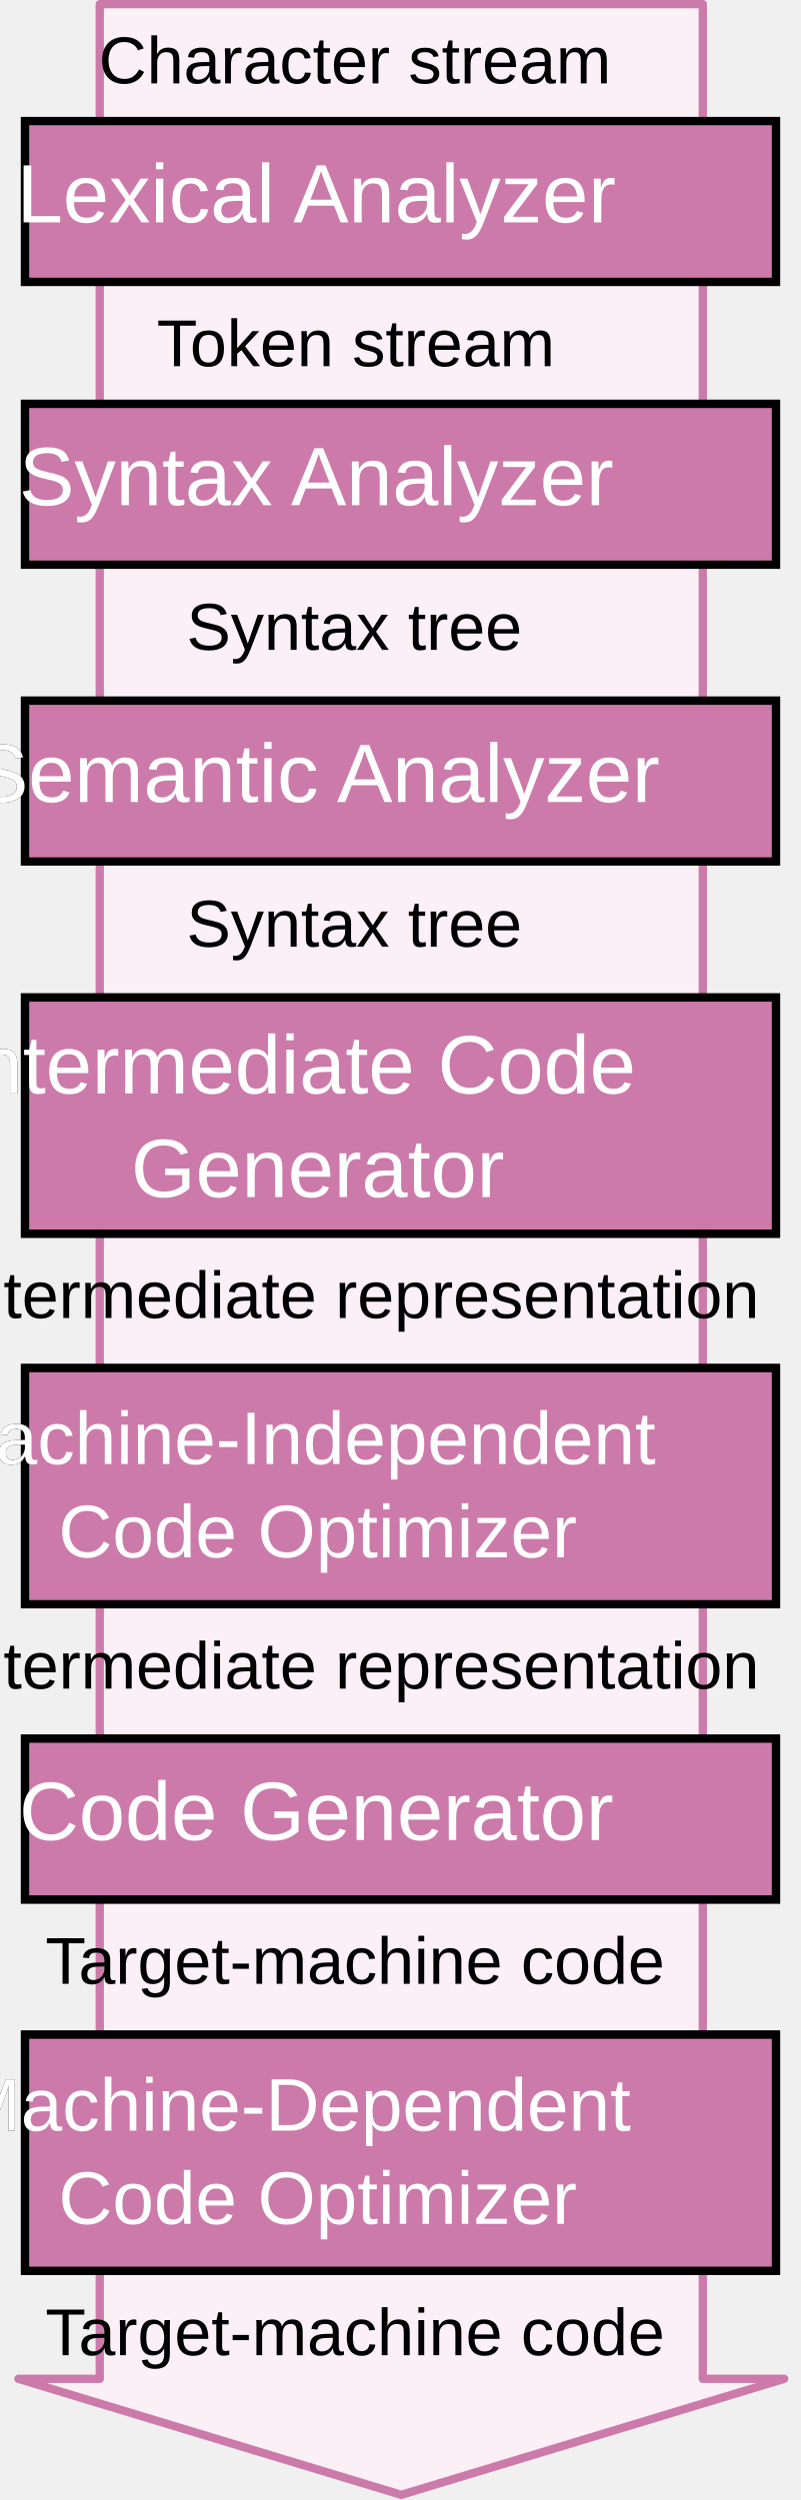
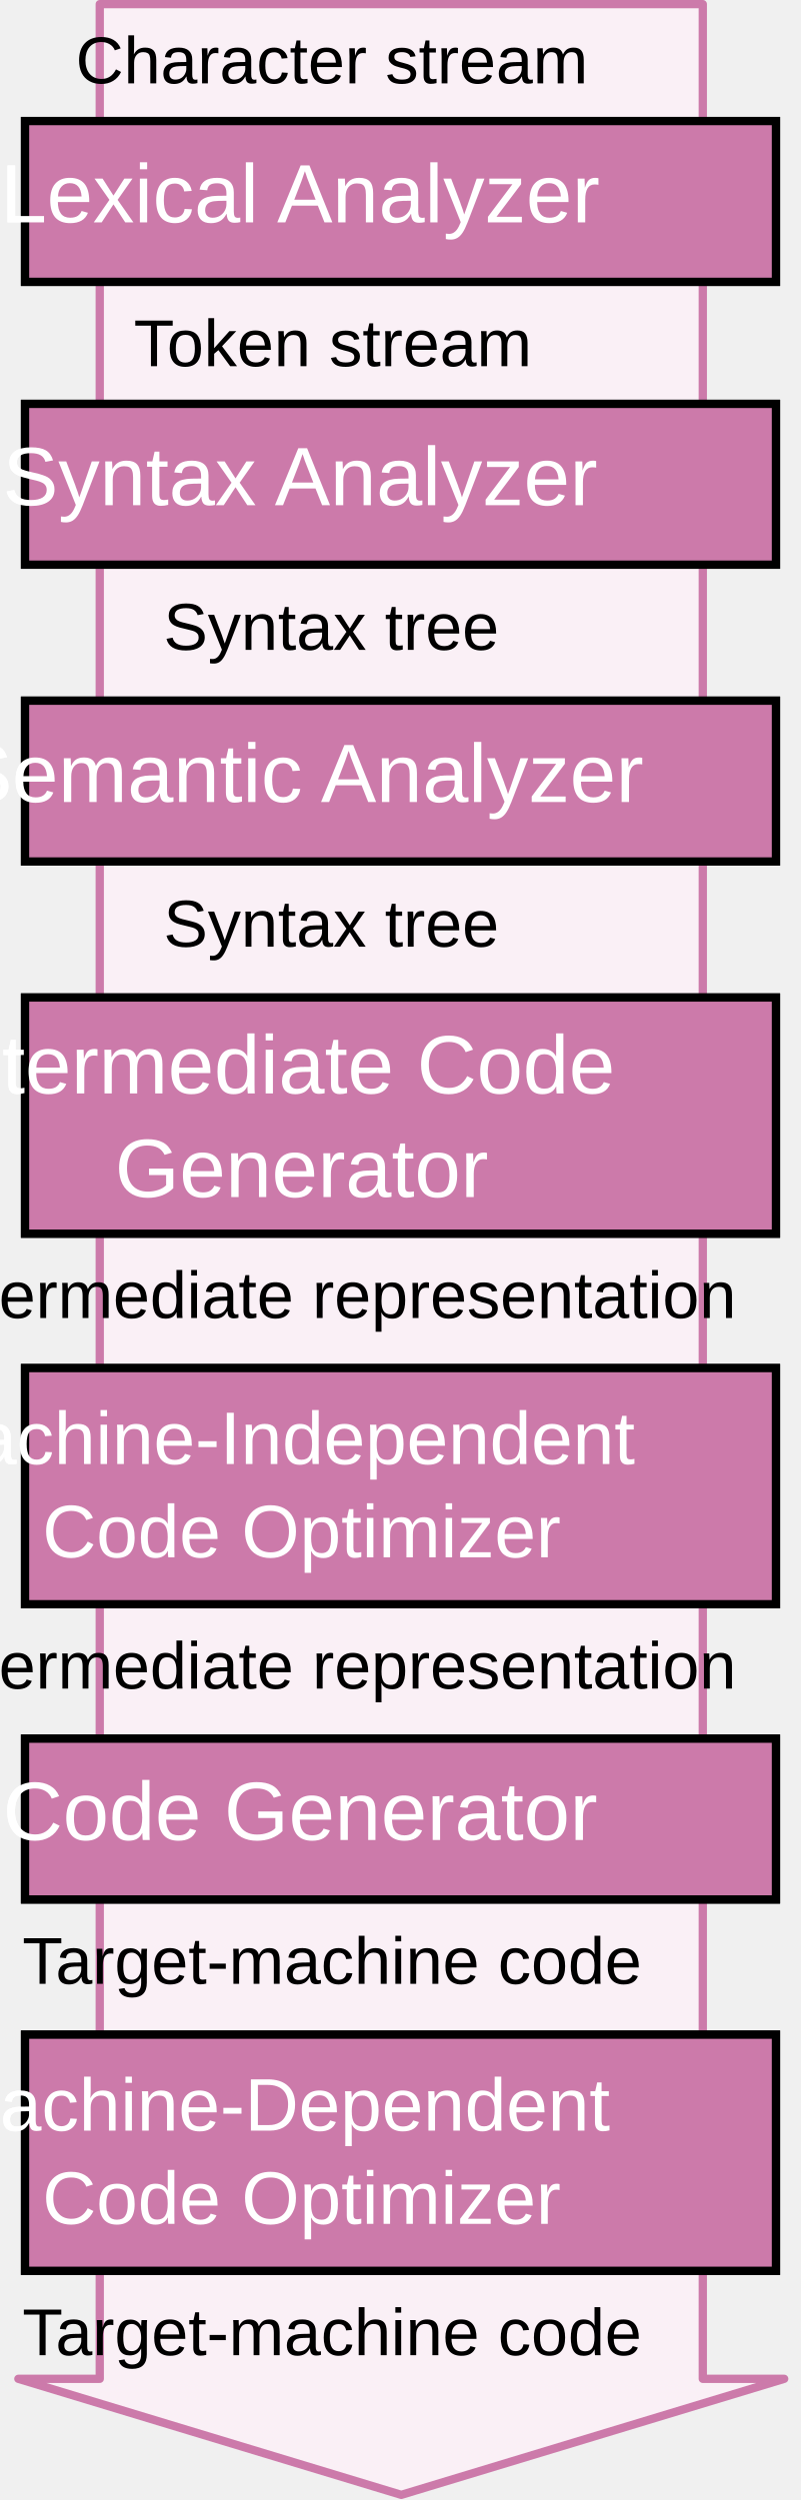
<svg xmlns="http://www.w3.org/2000/svg" width="96.605" height="301.52" id="svg2" version="1.1">
  <defs id="defs4" />
  <g id="layer1" transform="translate(104.0294,-316.9869)" style="display:inline">
-     <path transform="translate(-122.3024,485.9848)" style="color:#000000;fill:#faf0f6;fill-opacity:1;fill-rule:nonzero;stroke:#cc7aaa;stroke-width:1;stroke-linecap:butt;stroke-linejoin:round;stroke-miterlimit:4;stroke-opacity:1;stroke-dashoffset:0;marker:none;visibility:visible;display:inline;overflow:visible;enable-background:accumulate" d="m 30.305,-168.498 72.731,0 0,286.52 9.817,0 -46.183,14 -46.183,-14 9.817,0 z" id="rect3230" />
+     <path transform="translate(-122.3024,485.9848)" style="color:#000000;display:inline;overflow:visible;visibility:visible;fill:#faf0f6;fill-opacity:1;fill-rule:nonzero;stroke:#cc7aaa;stroke-width:1;stroke-linecap:butt;stroke-linejoin:round;stroke-miterlimit:4;stroke-dashoffset:0;stroke-opacity:1;marker:none;enable-background:accumulate" d="m 30.305,-168.498 h 72.731 v 286.52 h 9.817 l -46.183,14 -46.183,-14 h 9.817 z" id="rect3230" />
    <g id="g3761" transform="translate(-136.994,-154.8924)">
-       <rect y="486.485" x="35.984" height="19.401" width="90.567" id="rect2985" style="color:#000000;fill:#dfefed;fill-opacity:1;fill-rule:nonzero;stroke:#000000;stroke-width:1;stroke-miterlimit:4;stroke-opacity:1;stroke-dasharray:none;marker:none;visibility:visible;display:inline;overflow:visible;enable-background:accumulate" />
-       <text id="text3755" y="498.712" x="80.838" style="font-size:10px;font-style:normal;font-variant:normal;font-weight:normal;font-stretch:normal;text-align:center;line-height:125%;letter-spacing:0px;word-spacing:0px;text-anchor:middle;fill:#000000;fill-opacity:1;stroke:none;font-family:Arial;-inkscape-font-specification:Arial" xml:space="preserve">
-         <tspan id="tspan3759" y="498.712" x="80.838">Lexical Analyzer</tspan>
+       <rect y="486.485" x="35.984" height="19.401" width="90.567" id="rect2985" style="color:#000000;display:inline;overflow:visible;visibility:visible;fill:#000000;fill-opacity:1;fill-rule:nonzero;stroke:#000000;stroke-width:1;stroke-miterlimit:4;stroke-dasharray:none;stroke-opacity:1;marker:none;enable-background:accumulate" />
+       <text id="text3755" y="498.712" x="80.838" style="font-style:normal;font-variant:normal;font-weight:normal;font-stretch:normal;line-height:0%;font-family:Arial;-inkscape-font-specification:Arial;text-align:center;letter-spacing:0px;word-spacing:0px;text-anchor:middle;fill:#ffffff;fill-opacity:1;stroke:none;" xml:space="preserve">
+         <tspan id="tspan3759" y="498.712" x="80.838" style="font-size:10px;line-height:1.25;fill:#ffffff;">Lexical Analyzer</tspan>
      </text>
    </g>
    <g id="g3761-3" transform="translate(-136.994,-120.7675)">
-       <rect y="486.485" x="35.984" height="19.401" width="90.567" id="rect2985-9" style="color:#000000;fill:#dfefed;fill-opacity:1;fill-rule:nonzero;stroke:#000000;stroke-width:1;stroke-miterlimit:4;stroke-opacity:1;stroke-dasharray:none;marker:none;visibility:visible;display:inline;overflow:visible;enable-background:accumulate" />
-       <text id="text3755-2" y="498.712" x="80.838" style="font-size:10px;font-style:normal;font-variant:normal;font-weight:normal;font-stretch:normal;text-align:center;line-height:125%;letter-spacing:0px;word-spacing:0px;text-anchor:middle;fill:#000000;fill-opacity:1;stroke:none;font-family:Arial;-inkscape-font-specification:Arial" xml:space="preserve">
-         <tspan id="tspan3759-8" y="498.712" x="80.838">Syntax Analyzer</tspan>
+       <rect y="486.485" x="35.984" height="19.401" width="90.567" id="rect2985-9" style="color:#000000;display:inline;overflow:visible;visibility:visible;fill:#000000;fill-opacity:1;fill-rule:nonzero;stroke:#000000;stroke-width:1;stroke-miterlimit:4;stroke-dasharray:none;stroke-opacity:1;marker:none;enable-background:accumulate" />
+       <text id="text3755-2" y="498.712" x="80.838" style="font-style:normal;font-variant:normal;font-weight:normal;font-stretch:normal;line-height:0%;font-family:Arial;-inkscape-font-specification:Arial;text-align:center;letter-spacing:0px;word-spacing:0px;text-anchor:middle;fill:#ffffff;fill-opacity:1;stroke:none;" xml:space="preserve">
+         <tspan id="tspan3759-8" y="498.712" x="80.838" style="font-size:10px;line-height:1.25;fill:#ffffff;">Syntax Analyzer</tspan>
      </text>
    </g>
    <g id="g3761-8" transform="translate(-136.994,-84.95507)">
-       <rect y="486.485" x="35.984" height="19.401" width="90.567" id="rect2985-3" style="color:#000000;fill:#dfefed;fill-opacity:1;fill-rule:nonzero;stroke:#000000;stroke-width:1;stroke-miterlimit:4;stroke-opacity:1;stroke-dasharray:none;marker:none;visibility:visible;display:inline;overflow:visible;enable-background:accumulate" />
-       <text id="text3755-8" y="498.712" x="80.838" style="font-size:10px;font-style:normal;font-variant:normal;font-weight:normal;font-stretch:normal;text-align:center;line-height:125%;letter-spacing:0px;word-spacing:0px;text-anchor:middle;fill:#000000;fill-opacity:1;stroke:none;font-family:Arial;-inkscape-font-specification:Arial" xml:space="preserve">
-         <tspan id="tspan3759-84" y="498.712" x="80.838">Semantic Analyzer</tspan>
+       <rect y="486.485" x="35.984" height="19.401" width="90.567" id="rect2985-3" style="color:#000000;display:inline;overflow:visible;visibility:visible;fill:#000000;fill-opacity:1;fill-rule:nonzero;stroke:#000000;stroke-width:1;stroke-miterlimit:4;stroke-dasharray:none;stroke-opacity:1;marker:none;enable-background:accumulate" />
+       <text id="text3755-8" y="498.712" x="80.838" style="font-style:normal;font-variant:normal;font-weight:normal;font-stretch:normal;line-height:0%;font-family:Arial;-inkscape-font-specification:Arial;text-align:center;letter-spacing:0px;word-spacing:0px;text-anchor:middle;fill:#ffffff;fill-opacity:1;stroke:none;" xml:space="preserve">
+         <tspan id="tspan3759-84" y="498.712" x="80.838" style="font-size:10px;line-height:1.25;fill:#ffffff;">Semantic Analyzer</tspan>
      </text>
    </g>
    <g id="g3761-5" transform="translate(-136.994,-49.14265)">
-       <rect y="486.485" x="35.984" height="28.492" width="90.567" id="rect2985-7" style="color:#000000;fill:#dfefed;fill-opacity:1;fill-rule:nonzero;stroke:#000000;stroke-width:1;stroke-miterlimit:4;stroke-opacity:1;stroke-dasharray:none;marker:none;visibility:visible;display:inline;overflow:visible;enable-background:accumulate" />
-       <text id="text3755-9" y="498.06" x="81.011" style="font-size:10px;font-style:normal;font-variant:normal;font-weight:normal;font-stretch:normal;text-align:center;line-height:125%;letter-spacing:0px;word-spacing:0px;text-anchor:middle;fill:#000000;fill-opacity:1;stroke:none;font-family:Arial;-inkscape-font-specification:Arial" xml:space="preserve">
-         <tspan id="tspan3759-6" y="498.06" x="81.011">Intermediate Code</tspan>
-         <tspan y="510.56" x="81.011" id="tspan3058">Generator</tspan>
+       <rect y="486.485" x="35.984" height="28.492" width="90.567" id="rect2985-7" style="color:#000000;display:inline;overflow:visible;visibility:visible;fill:#000000;fill-opacity:1;fill-rule:nonzero;stroke:#000000;stroke-width:1;stroke-miterlimit:4;stroke-dasharray:none;stroke-opacity:1;marker:none;enable-background:accumulate" />
+       <text id="text3755-9" y="498.06" x="81.011" style="font-style:normal;font-variant:normal;font-weight:normal;font-stretch:normal;line-height:0%;font-family:Arial;-inkscape-font-specification:Arial;text-align:center;letter-spacing:0px;word-spacing:0px;text-anchor:middle;fill:#ffffff;fill-opacity:1;stroke:none;" xml:space="preserve">
+         <tspan id="tspan3759-6" y="498.06" x="81.011" style="font-size:10px;line-height:1.25;fill:#ffffff;">Intermediate Code</tspan>
+         <tspan y="510.56" x="81.011" id="tspan3058" style="font-size:10px;line-height:1.25;fill:#ffffff;">Generator</tspan>
      </text>
    </g>
    <g id="g3761-5-2" transform="translate(-136.994,-4.430242)">
-       <rect y="486.485" x="35.984" height="28.492" width="90.567" id="rect2985-7-1" style="color:#000000;fill:#dfefed;fill-opacity:1;fill-rule:nonzero;stroke:#000000;stroke-width:1;stroke-miterlimit:4;stroke-opacity:1;stroke-dasharray:none;marker:none;visibility:visible;display:inline;overflow:visible;enable-background:accumulate" />
-       <text id="text3755-9-2" y="498.06" x="81.011" style="font-size:10px;font-style:normal;font-variant:normal;font-weight:normal;font-stretch:normal;text-align:center;line-height:125%;letter-spacing:0px;word-spacing:0px;text-anchor:middle;fill:#000000;fill-opacity:1;stroke:none;font-family:Arial;-inkscape-font-specification:Arial" xml:space="preserve">
-         <tspan y="498.06" x="81.011" id="tspan3058-1" style="font-size:9px">Machine-Independent</tspan>
-         <tspan y="509.31" x="81.011" id="tspan3092" style="font-size:9px">Code Optimizer</tspan>
+       <rect y="486.485" x="35.984" height="28.492" width="90.567" id="rect2985-7-1" style="color:#000000;display:inline;overflow:visible;visibility:visible;fill:#000000;fill-opacity:1;fill-rule:nonzero;stroke:#000000;stroke-width:1;stroke-miterlimit:4;stroke-dasharray:none;stroke-opacity:1;marker:none;enable-background:accumulate" />
+       <text id="text3755-9-2" y="498.06" x="81.011" style="font-style:normal;font-variant:normal;font-weight:normal;font-stretch:normal;line-height:0%;font-family:Arial;-inkscape-font-specification:Arial;text-align:center;letter-spacing:0px;word-spacing:0px;text-anchor:middle;fill:#ffffff;fill-opacity:1;stroke:none;" xml:space="preserve">
+         <tspan y="498.06" x="81.011" id="tspan3058-1" style="font-size:9px;line-height:1.25;fill:#ffffff;">Machine-Independent</tspan>
+         <tspan y="509.31" x="81.011" id="tspan3092" style="font-size:9px;line-height:1.25;fill:#ffffff;">Code Optimizer</tspan>
      </text>
    </g>
    <g id="g3761-3-7" transform="translate(-136.994,40.28216)">
-       <rect y="486.485" x="35.984" height="19.401" width="90.567" id="rect2985-9-1" style="color:#000000;fill:#dfefed;fill-opacity:1;fill-rule:nonzero;stroke:#000000;stroke-width:1;stroke-miterlimit:4;stroke-opacity:1;stroke-dasharray:none;marker:none;visibility:visible;display:inline;overflow:visible;enable-background:accumulate" />
-       <text id="text3755-2-8" y="498.712" x="80.838" style="font-size:10px;font-style:normal;font-variant:normal;font-weight:normal;font-stretch:normal;text-align:center;line-height:125%;letter-spacing:0px;word-spacing:0px;text-anchor:middle;fill:#000000;fill-opacity:1;stroke:none;font-family:Arial;-inkscape-font-specification:Arial" xml:space="preserve">
-         <tspan id="tspan3759-8-9" y="498.712" x="80.838">Code Generator</tspan>
+       <rect y="486.485" x="35.984" height="19.401" width="90.567" id="rect2985-9-1" style="color:#000000;display:inline;overflow:visible;visibility:visible;fill:#000000;fill-opacity:1;fill-rule:nonzero;stroke:#000000;stroke-width:1;stroke-miterlimit:4;stroke-dasharray:none;stroke-opacity:1;marker:none;enable-background:accumulate" />
+       <text id="text3755-2-8" y="498.712" x="80.838" style="font-style:normal;font-variant:normal;font-weight:normal;font-stretch:normal;line-height:0%;font-family:Arial;-inkscape-font-specification:Arial;text-align:center;letter-spacing:0px;word-spacing:0px;text-anchor:middle;fill:#ffffff;fill-opacity:1;stroke:none;" xml:space="preserve">
+         <tspan id="tspan3759-8-9" y="498.712" x="80.838" style="font-size:10px;line-height:1.25;fill:#ffffff;">Code Generator</tspan>
      </text>
    </g>
    <g id="g3761-5-2-2" transform="translate(-136.994,75.99693)">
-       <rect y="486.485" x="35.984" height="28.492" width="90.567" id="rect2985-7-1-8" style="color:#000000;fill:#dfefed;fill-opacity:1;fill-rule:nonzero;stroke:#000000;stroke-width:1;stroke-miterlimit:4;stroke-opacity:1;stroke-dasharray:none;marker:none;visibility:visible;display:inline;overflow:visible;enable-background:accumulate" />
-       <text id="text3755-9-2-3" y="498.06" x="81.011" style="font-size:10px;font-style:normal;font-variant:normal;font-weight:normal;font-stretch:normal;text-align:center;line-height:125%;letter-spacing:0px;word-spacing:0px;text-anchor:middle;fill:#000000;fill-opacity:1;stroke:none;font-family:Arial;-inkscape-font-specification:Arial" xml:space="preserve">
-         <tspan y="498.06" x="81.011" id="tspan3058-1-3" style="font-size:9px">Machine-Dependent</tspan>
-         <tspan y="509.31" x="81.011" id="tspan3092-8" style="font-size:9px">Code Optimizer</tspan>
+       <rect y="486.485" x="35.984" height="28.492" width="90.567" id="rect2985-7-1-8" style="color:#000000;display:inline;overflow:visible;visibility:visible;fill:#000000;fill-opacity:1;fill-rule:nonzero;stroke:#000000;stroke-width:1;stroke-miterlimit:4;stroke-dasharray:none;stroke-opacity:1;marker:none;enable-background:accumulate" />
+       <text id="text3755-9-2-3" y="498.06" x="81.011" style="font-style:normal;font-variant:normal;font-weight:normal;font-stretch:normal;line-height:0%;font-family:Arial;-inkscape-font-specification:Arial;text-align:center;letter-spacing:0px;word-spacing:0px;text-anchor:middle;fill:#ffffff;fill-opacity:1;stroke:none;" xml:space="preserve">
+         <tspan y="498.06" x="81.011" id="tspan3058-1-3" style="font-size:9px;line-height:1.25;fill:#ffffff;">Machine-Dependent</tspan>
+         <tspan y="509.31" x="81.011" id="tspan3092-8" style="font-size:9px;line-height:1.25;fill:#ffffff;">Code Optimizer</tspan>
      </text>
    </g>
-     <text xml:space="preserve" style="font-size:8px;font-style:normal;font-variant:normal;font-weight:normal;font-stretch:normal;text-align:center;line-height:125%;letter-spacing:0px;word-spacing:0px;text-anchor:middle;fill:#000000;fill-opacity:1;stroke:none;font-family:Arial;-inkscape-font-specification:Arial" x="-55.664" y="327.043" id="text3151">
-       <tspan id="tspan3153" x="-55.664" y="327.043">Character stream</tspan>
+     <text xml:space="preserve" style="font-style:normal;font-variant:normal;font-weight:normal;font-stretch:normal;line-height:0%;font-family:Arial;-inkscape-font-specification:Arial;text-align:center;letter-spacing:0px;word-spacing:0px;text-anchor:middle;fill:#000000;fill-opacity:1;stroke:none" x="-55.664" y="327.043" id="text3151">
+       <tspan id="tspan3153" x="-55.664" y="327.043" style="font-size:8px;line-height:1.25">Character stream</tspan>
    </text>
-     <text xml:space="preserve" style="font-size:8px;font-style:normal;font-variant:normal;font-weight:normal;font-stretch:normal;text-align:center;line-height:125%;letter-spacing:0px;word-spacing:0px;text-anchor:middle;fill:#000000;fill-opacity:1;stroke:none;font-family:Arial;-inkscape-font-specification:Arial" x="-55.559" y="361.172" id="text3151-5">
-       <tspan id="tspan3153-7" x="-55.559" y="361.172">Token stream</tspan>
+     <text xml:space="preserve" style="font-style:normal;font-variant:normal;font-weight:normal;font-stretch:normal;line-height:0%;font-family:Arial;-inkscape-font-specification:Arial;text-align:center;letter-spacing:0px;word-spacing:0px;text-anchor:middle;fill:#000000;fill-opacity:1;stroke:none" x="-55.559" y="361.172" id="text3151-5">
+       <tspan id="tspan3153-7" x="-55.559" y="361.172" style="font-size:8px;line-height:1.25">Token stream</tspan>
    </text>
-     <text xml:space="preserve" style="font-size:8px;font-style:normal;font-variant:normal;font-weight:normal;font-stretch:normal;text-align:center;line-height:125%;letter-spacing:0px;word-spacing:0px;text-anchor:middle;fill:#000000;fill-opacity:1;stroke:none;font-family:Arial;-inkscape-font-specification:Arial" x="-55.738" y="395.394" id="text3151-53">
-       <tspan id="tspan3153-9" x="-55.738" y="395.394">Syntax tree</tspan>
+     <text xml:space="preserve" style="font-style:normal;font-variant:normal;font-weight:normal;font-stretch:normal;line-height:0%;font-family:Arial;-inkscape-font-specification:Arial;text-align:center;letter-spacing:0px;word-spacing:0px;text-anchor:middle;fill:#000000;fill-opacity:1;stroke:none" x="-55.738" y="395.394" id="text3151-53">
+       <tspan id="tspan3153-9" x="-55.738" y="395.394" style="font-size:8px;line-height:1.25">Syntax tree</tspan>
    </text>
-     <text xml:space="preserve" style="font-size:8px;font-style:normal;font-variant:normal;font-weight:normal;font-stretch:normal;text-align:center;line-height:125%;letter-spacing:0px;word-spacing:0px;text-anchor:middle;fill:#000000;fill-opacity:1;stroke:none;font-family:Arial;-inkscape-font-specification:Arial" x="-55.738" y="431.207" id="text3151-0">
-       <tspan id="tspan3153-1" x="-55.738" y="431.207">Syntax tree</tspan>
+     <text xml:space="preserve" style="font-style:normal;font-variant:normal;font-weight:normal;font-stretch:normal;line-height:0%;font-family:Arial;-inkscape-font-specification:Arial;text-align:center;letter-spacing:0px;word-spacing:0px;text-anchor:middle;fill:#000000;fill-opacity:1;stroke:none" x="-55.738" y="431.207" id="text3151-0">
+       <tspan id="tspan3153-1" x="-55.738" y="431.207" style="font-size:8px;line-height:1.25">Syntax tree</tspan>
    </text>
-     <text xml:space="preserve" style="font-size:8px;font-style:normal;font-variant:normal;font-weight:normal;font-stretch:normal;text-align:center;line-height:125%;letter-spacing:0px;word-spacing:0px;text-anchor:middle;fill:#000000;fill-opacity:1;stroke:none;font-family:Arial;-inkscape-font-specification:Arial" x="-55.822" y="476.013" id="text3151-7">
-       <tspan id="tspan3153-2" x="-55.822" y="476.013">Intermediate representation</tspan>
+     <text xml:space="preserve" style="font-style:normal;font-variant:normal;font-weight:normal;font-stretch:normal;line-height:0%;font-family:Arial;-inkscape-font-specification:Arial;text-align:center;letter-spacing:0px;word-spacing:0px;text-anchor:middle;fill:#000000;fill-opacity:1;stroke:none" x="-55.822" y="476.013" id="text3151-7">
+       <tspan id="tspan3153-2" x="-55.822" y="476.013" style="font-size:8px;line-height:1.25">Intermediate representation</tspan>
    </text>
-     <text xml:space="preserve" style="font-size:8px;font-style:normal;font-variant:normal;font-weight:normal;font-stretch:normal;text-align:center;line-height:125%;letter-spacing:0px;word-spacing:0px;text-anchor:middle;fill:#000000;fill-opacity:1;stroke:none;font-family:Arial;-inkscape-font-specification:Arial" x="-55.822" y="520.725" id="text3151-2">
-       <tspan id="tspan3153-22" x="-55.822" y="520.725">Intermediate representation</tspan>
+     <text xml:space="preserve" style="font-style:normal;font-variant:normal;font-weight:normal;font-stretch:normal;line-height:0%;font-family:Arial;-inkscape-font-specification:Arial;text-align:center;letter-spacing:0px;word-spacing:0px;text-anchor:middle;fill:#000000;fill-opacity:1;stroke:none" x="-55.822" y="520.725" id="text3151-2">
+       <tspan id="tspan3153-22" x="-55.822" y="520.725" style="font-size:8px;line-height:1.25">Intermediate representation</tspan>
    </text>
-     <text xml:space="preserve" style="font-size:8px;font-style:normal;font-variant:normal;font-weight:normal;font-stretch:normal;text-align:center;line-height:125%;letter-spacing:0px;word-spacing:0px;text-anchor:middle;fill:#000000;fill-opacity:1;stroke:none;font-family:Arial;-inkscape-font-specification:Arial" x="-55.652" y="556.346" id="text3151-04">
-       <tspan id="tspan3153-0" x="-55.652" y="556.346">Target-machine code</tspan>
+     <text xml:space="preserve" style="font-style:normal;font-variant:normal;font-weight:normal;font-stretch:normal;line-height:0%;font-family:Arial;-inkscape-font-specification:Arial;text-align:center;letter-spacing:0px;word-spacing:0px;text-anchor:middle;fill:#000000;fill-opacity:1;stroke:none" x="-55.652" y="556.346" id="text3151-04">
+       <tspan id="tspan3153-0" x="-55.652" y="556.346" style="font-size:8px;line-height:1.25">Target-machine code</tspan>
    </text>
-     <text xml:space="preserve" style="font-size:8px;font-style:normal;font-variant:normal;font-weight:normal;font-stretch:normal;text-align:center;line-height:125%;letter-spacing:0px;word-spacing:0px;text-anchor:middle;fill:#000000;fill-opacity:1;stroke:none;font-family:Arial;-inkscape-font-specification:Arial" x="-55.652" y="601.152" id="text3151-6">
-       <tspan id="tspan3153-26" x="-55.652" y="601.152">Target-machine code</tspan>
+     <text xml:space="preserve" style="font-style:normal;font-variant:normal;font-weight:normal;font-stretch:normal;line-height:0%;font-family:Arial;-inkscape-font-specification:Arial;text-align:center;letter-spacing:0px;word-spacing:0px;text-anchor:middle;fill:#000000;fill-opacity:1;stroke:none" x="-55.652" y="601.152" id="text3151-6">
+       <tspan id="tspan3153-26" x="-55.652" y="601.152" style="font-size:8px;line-height:1.25">Target-machine code</tspan>
    </text>
  </g>
  <g id="layer2" style="display:inline">
    <g id="g3761-6" transform="translate(-32.96462,-471.8793)">
-       <rect y="486.485" x="35.984" height="19.401" width="90.567" id="rect2985-1" style="color:#000000;fill:#cc7aaa;fill-opacity:1;fill-rule:nonzero;stroke:#000000;stroke-width:1;stroke-miterlimit:4;stroke-opacity:1;stroke-dasharray:none;marker:none;visibility:visible;display:inline;overflow:visible;enable-background:accumulate" />
-       <text id="text3755-91" y="498.712" x="80.838" style="font-size:10px;font-style:normal;font-variant:normal;font-weight:normal;font-stretch:normal;text-align:center;line-height:125%;letter-spacing:0px;word-spacing:0px;text-anchor:middle;fill:#000000;fill-opacity:1;stroke:none;font-family:Arial;-inkscape-font-specification:Arial" xml:space="preserve">
-         <tspan id="tspan3759-82" y="498.712" x="80.838" style="fill:#ffffff">Lexical Analyzer</tspan>
+       <rect y="486.485" x="35.984" height="19.401" width="90.567" id="rect2985-1" style="color:#000000;display:inline;overflow:visible;visibility:visible;fill:#cc7aaa;fill-opacity:1;fill-rule:nonzero;stroke:#000000;stroke-width:1;stroke-miterlimit:4;stroke-dasharray:none;stroke-opacity:1;marker:none;enable-background:accumulate" />
+       <text id="text3755-91" y="498.712" x="80.838" style="font-style:normal;font-variant:normal;font-weight:normal;font-stretch:normal;line-height:0%;font-family:Arial;-inkscape-font-specification:Arial;text-align:center;letter-spacing:0px;word-spacing:0px;text-anchor:middle;fill:#000000;fill-opacity:1;stroke:none" xml:space="preserve">
+         <tspan id="tspan3759-82" y="498.712" x="80.838" style="font-size:10px;line-height:1.25;fill:#ffffff">Lexical Analyzer</tspan>
      </text>
    </g>
  </g>
  <g style="display:inline" id="g3065">
    <g transform="translate(-32.96462,-437.7544)" id="g3075">
-       <rect style="color:#000000;fill:#cc7aaa;fill-opacity:1;fill-rule:nonzero;stroke:#000000;stroke-width:1;stroke-miterlimit:4;stroke-opacity:1;stroke-dasharray:none;marker:none;visibility:visible;display:inline;overflow:visible;enable-background:accumulate" id="rect3077" width="90.567" height="19.401" x="35.984" y="486.485" />
-       <text xml:space="preserve" style="font-size:10px;font-style:normal;font-variant:normal;font-weight:normal;font-stretch:normal;text-align:center;line-height:125%;letter-spacing:0px;word-spacing:0px;text-anchor:middle;fill:#000000;fill-opacity:1;stroke:none;font-family:Arial;-inkscape-font-specification:Arial" x="80.838" y="498.712" id="text3079">
-         <tspan style="fill:#ffffff" x="80.838" y="498.712" id="tspan3081">Syntax Analyzer</tspan>
+       <rect style="color:#000000;display:inline;overflow:visible;visibility:visible;fill:#cc7aaa;fill-opacity:1;fill-rule:nonzero;stroke:#000000;stroke-width:1;stroke-miterlimit:4;stroke-dasharray:none;stroke-opacity:1;marker:none;enable-background:accumulate" id="rect3077" width="90.567" height="19.401" x="35.984" y="486.485" />
+       <text xml:space="preserve" style="font-style:normal;font-variant:normal;font-weight:normal;font-stretch:normal;line-height:0%;font-family:Arial;-inkscape-font-specification:Arial;text-align:center;letter-spacing:0px;word-spacing:0px;text-anchor:middle;fill:#000000;fill-opacity:1;stroke:none" x="80.838" y="498.712" id="text3079">
+         <tspan style="font-size:10px;line-height:1.25;fill:#ffffff" x="80.838" y="498.712" id="tspan3081">Syntax Analyzer</tspan>
      </text>
    </g>
  </g>
  <g id="g3111" style="display:inline">
    <g id="g3129" transform="translate(-32.96462,-401.942)">
-       <rect y="486.485" x="35.984" height="19.401" width="90.567" id="rect3131" style="color:#000000;fill:#cc7aaa;fill-opacity:1;fill-rule:nonzero;stroke:#000000;stroke-width:1;stroke-miterlimit:4;stroke-opacity:1;stroke-dasharray:none;marker:none;visibility:visible;display:inline;overflow:visible;enable-background:accumulate" />
-       <text id="text3133" y="498.712" x="80.838" style="font-size:10px;font-style:normal;font-variant:normal;font-weight:normal;font-stretch:normal;text-align:center;line-height:125%;letter-spacing:0px;word-spacing:0px;text-anchor:middle;fill:#000000;fill-opacity:1;stroke:none;font-family:Arial;-inkscape-font-specification:Arial" xml:space="preserve">
-         <tspan id="tspan3135" y="498.712" x="80.838" style="fill:#ffffff">Semantic Analyzer</tspan>
+       <rect y="486.485" x="35.984" height="19.401" width="90.567" id="rect3131" style="color:#000000;display:inline;overflow:visible;visibility:visible;fill:#cc7aaa;fill-opacity:1;fill-rule:nonzero;stroke:#000000;stroke-width:1;stroke-miterlimit:4;stroke-dasharray:none;stroke-opacity:1;marker:none;enable-background:accumulate" />
+       <text id="text3133" y="498.712" x="80.838" style="font-style:normal;font-variant:normal;font-weight:normal;font-stretch:normal;line-height:0%;font-family:Arial;-inkscape-font-specification:Arial;text-align:center;letter-spacing:0px;word-spacing:0px;text-anchor:middle;fill:#000000;fill-opacity:1;stroke:none" xml:space="preserve">
+         <tspan id="tspan3135" y="498.712" x="80.838" style="font-size:10px;line-height:1.25;fill:#ffffff">Semantic Analyzer</tspan>
      </text>
    </g>
  </g>
  <g style="display:inline" id="g3158">
    <g transform="translate(-32.96462,-366.1295)" id="g3184">
-       <rect style="color:#000000;fill:#cc7aaa;fill-opacity:1;fill-rule:nonzero;stroke:#000000;stroke-width:1;stroke-miterlimit:4;stroke-opacity:1;stroke-dasharray:none;marker:none;visibility:visible;display:inline;overflow:visible;enable-background:accumulate" id="rect3186" width="90.567" height="28.492" x="35.984" y="486.485" />
-       <text xml:space="preserve" style="font-size:10px;font-style:normal;font-variant:normal;font-weight:normal;font-stretch:normal;text-align:center;line-height:125%;letter-spacing:0px;word-spacing:0px;text-anchor:middle;fill:#000000;fill-opacity:1;stroke:none;font-family:Arial;-inkscape-font-specification:Arial" x="81.011" y="498.06" id="text3188">
-         <tspan style="fill:#ffffff" x="81.011" y="498.06" id="tspan3190">Intermediate Code</tspan>
-         <tspan style="fill:#ffffff" id="tspan3192" x="81.011" y="510.56">Generator</tspan>
+       <rect style="color:#000000;display:inline;overflow:visible;visibility:visible;fill:#cc7aaa;fill-opacity:1;fill-rule:nonzero;stroke:#000000;stroke-width:1;stroke-miterlimit:4;stroke-dasharray:none;stroke-opacity:1;marker:none;enable-background:accumulate" id="rect3186" width="90.567" height="28.492" x="35.984" y="486.485" />
+       <text xml:space="preserve" style="font-style:normal;font-variant:normal;font-weight:normal;font-stretch:normal;line-height:0%;font-family:Arial;-inkscape-font-specification:Arial;text-align:center;letter-spacing:0px;word-spacing:0px;text-anchor:middle;fill:#000000;fill-opacity:1;stroke:none" x="81.011" y="498.06" id="text3188">
+         <tspan style="font-size:10px;line-height:1.25;fill:#ffffff" x="81.011" y="498.06" id="tspan3190">Intermediate Code</tspan>
+         <tspan style="font-size:10px;line-height:1.25;fill:#ffffff" id="tspan3192" x="81.011" y="510.56">Generator</tspan>
      </text>
    </g>
  </g>
  <g id="g3204" style="display:inline">
    <g id="g3240" transform="translate(-32.96462,-321.4171)">
-       <rect y="486.485" x="35.984" height="28.492" width="90.567" id="rect3242" style="color:#000000;fill:#cc7aaa;fill-opacity:1;fill-rule:nonzero;stroke:#000000;stroke-width:1;stroke-miterlimit:4;stroke-opacity:1;stroke-dasharray:none;marker:none;visibility:visible;display:inline;overflow:visible;enable-background:accumulate" />
-       <text id="text3244" y="498.06" x="81.011" style="font-size:10px;font-style:normal;font-variant:normal;font-weight:normal;font-stretch:normal;text-align:center;line-height:125%;letter-spacing:0px;word-spacing:0px;text-anchor:middle;fill:#000000;fill-opacity:1;stroke:none;font-family:Arial;-inkscape-font-specification:Arial" xml:space="preserve">
-         <tspan y="498.06" x="81.011" id="tspan3246" style="font-size:9px;fill:#ffffff">Machine-Independent</tspan>
-         <tspan y="509.31" x="81.011" id="tspan3248" style="font-size:9px;fill:#ffffff">Code Optimizer</tspan>
+       <rect y="486.485" x="35.984" height="28.492" width="90.567" id="rect3242" style="color:#000000;display:inline;overflow:visible;visibility:visible;fill:#cc7aaa;fill-opacity:1;fill-rule:nonzero;stroke:#000000;stroke-width:1;stroke-miterlimit:4;stroke-dasharray:none;stroke-opacity:1;marker:none;enable-background:accumulate" />
+       <text id="text3244" y="498.06" x="81.011" style="font-style:normal;font-variant:normal;font-weight:normal;font-stretch:normal;line-height:0%;font-family:Arial;-inkscape-font-specification:Arial;text-align:center;letter-spacing:0px;word-spacing:0px;text-anchor:middle;fill:#000000;fill-opacity:1;stroke:none" xml:space="preserve">
+         <tspan y="498.06" x="81.011" id="tspan3246" style="font-size:9px;line-height:1.25;fill:#ffffff">Machine-Independent</tspan>
+         <tspan y="509.31" x="81.011" id="tspan3248" style="font-size:9px;line-height:1.25;fill:#ffffff">Code Optimizer</tspan>
      </text>
    </g>
  </g>
  <g id="layer3" style="display:inline">
    <g style="display:inline" id="g3761-3-7-7" transform="translate(-32.96462,-276.7047)">
-       <rect y="486.485" x="35.984" height="19.401" width="90.567" id="rect2985-9-1-8" style="color:#000000;fill:#cc7aaa;fill-opacity:1;fill-rule:nonzero;stroke:#000000;stroke-width:1;stroke-miterlimit:4;stroke-opacity:1;stroke-dasharray:none;marker:none;visibility:visible;display:inline;overflow:visible;enable-background:accumulate" />
-       <text id="text3755-2-8-3" y="498.712" x="80.838" style="font-size:10px;font-style:normal;font-variant:normal;font-weight:normal;font-stretch:normal;text-align:center;line-height:125%;letter-spacing:0px;word-spacing:0px;text-anchor:middle;fill:#000000;fill-opacity:1;stroke:none;font-family:Arial;-inkscape-font-specification:Arial" xml:space="preserve">
-         <tspan id="tspan3759-8-9-0" y="498.712" x="80.838" style="fill:#ffffff">Code Generator</tspan>
+       <rect y="486.485" x="35.984" height="19.401" width="90.567" id="rect2985-9-1-8" style="color:#000000;display:inline;overflow:visible;visibility:visible;fill:#cc7aaa;fill-opacity:1;fill-rule:nonzero;stroke:#000000;stroke-width:1;stroke-miterlimit:4;stroke-dasharray:none;stroke-opacity:1;marker:none;enable-background:accumulate" />
+       <text id="text3755-2-8-3" y="498.712" x="80.838" style="font-style:normal;font-variant:normal;font-weight:normal;font-stretch:normal;line-height:0%;font-family:Arial;-inkscape-font-specification:Arial;text-align:center;letter-spacing:0px;word-spacing:0px;text-anchor:middle;fill:#000000;fill-opacity:1;stroke:none" xml:space="preserve">
+         <tspan id="tspan3759-8-9-0" y="498.712" x="80.838" style="font-size:10px;line-height:1.25;fill:#ffffff">Code Generator</tspan>
      </text>
    </g>
  </g>
  <g style="display:inline" id="g3250">
    <g transform="translate(-32.96462,-240.9899)" id="g3260" style="display:inline">
-       <rect style="color:#000000;fill:#cc7aaa;fill-opacity:1;fill-rule:nonzero;stroke:#000000;stroke-width:1;stroke-miterlimit:4;stroke-opacity:1;stroke-dasharray:none;marker:none;visibility:visible;display:inline;overflow:visible;enable-background:accumulate" id="rect3262" width="90.567" height="28.492" x="35.984" y="486.485" />
-       <text xml:space="preserve" style="font-size:10px;font-style:normal;font-variant:normal;font-weight:normal;font-stretch:normal;text-align:center;line-height:125%;letter-spacing:0px;word-spacing:0px;text-anchor:middle;fill:#000000;fill-opacity:1;stroke:none;font-family:Arial;-inkscape-font-specification:Arial" x="81.011" y="498.06" id="text3264">
-         <tspan style="font-size:9px;fill:#ffffff" id="tspan3266" x="81.011" y="498.06">Machine-Dependent</tspan>
-         <tspan style="font-size:9px;fill:#ffffff" id="tspan3268" x="81.011" y="509.31">Code Optimizer</tspan>
+       <rect style="color:#000000;display:inline;overflow:visible;visibility:visible;fill:#cc7aaa;fill-opacity:1;fill-rule:nonzero;stroke:#000000;stroke-width:1;stroke-miterlimit:4;stroke-dasharray:none;stroke-opacity:1;marker:none;enable-background:accumulate" id="rect3262" width="90.567" height="28.492" x="35.984" y="486.485" />
+       <text xml:space="preserve" style="font-style:normal;font-variant:normal;font-weight:normal;font-stretch:normal;line-height:0%;font-family:Arial;-inkscape-font-specification:Arial;text-align:center;letter-spacing:0px;word-spacing:0px;text-anchor:middle;fill:#000000;fill-opacity:1;stroke:none" x="81.011" y="498.06" id="text3264">
+         <tspan style="font-size:9px;line-height:1.25;fill:#ffffff" id="tspan3266" x="81.011" y="498.06">Machine-Dependent</tspan>
+         <tspan style="font-size:9px;line-height:1.25;fill:#ffffff" id="tspan3268" x="81.011" y="509.31">Code Optimizer</tspan>
      </text>
    </g>
  </g>
</svg>
